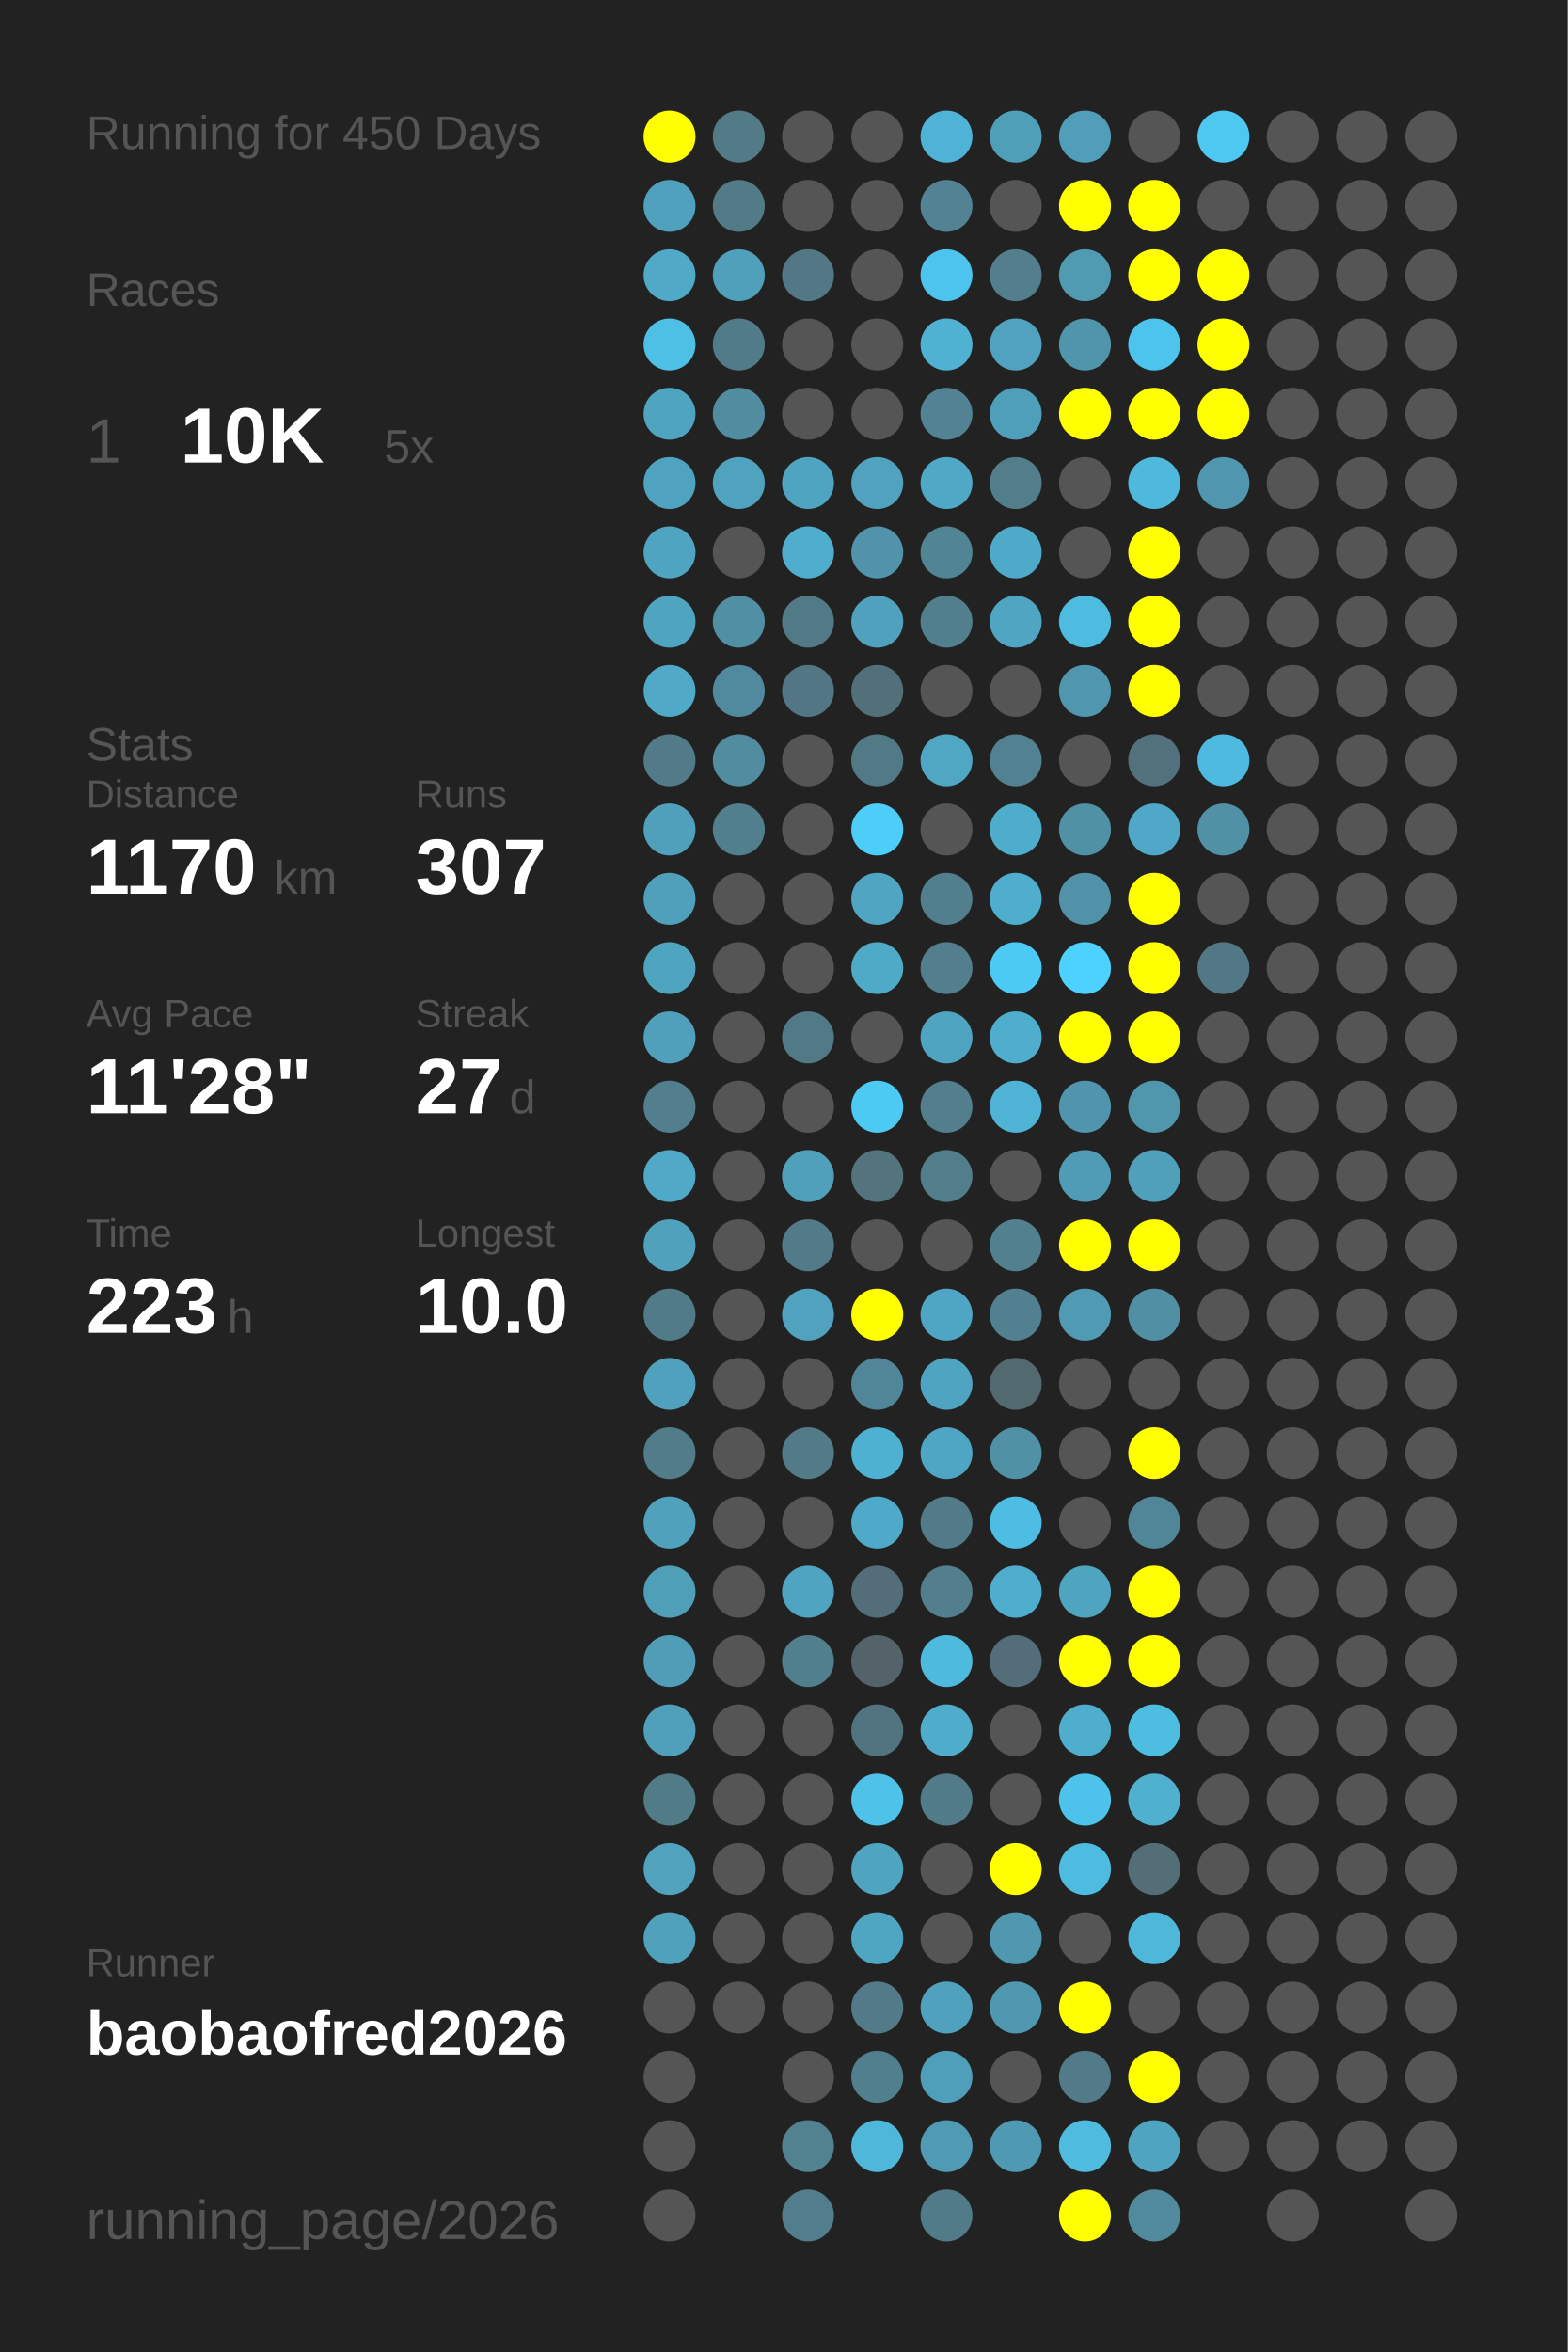
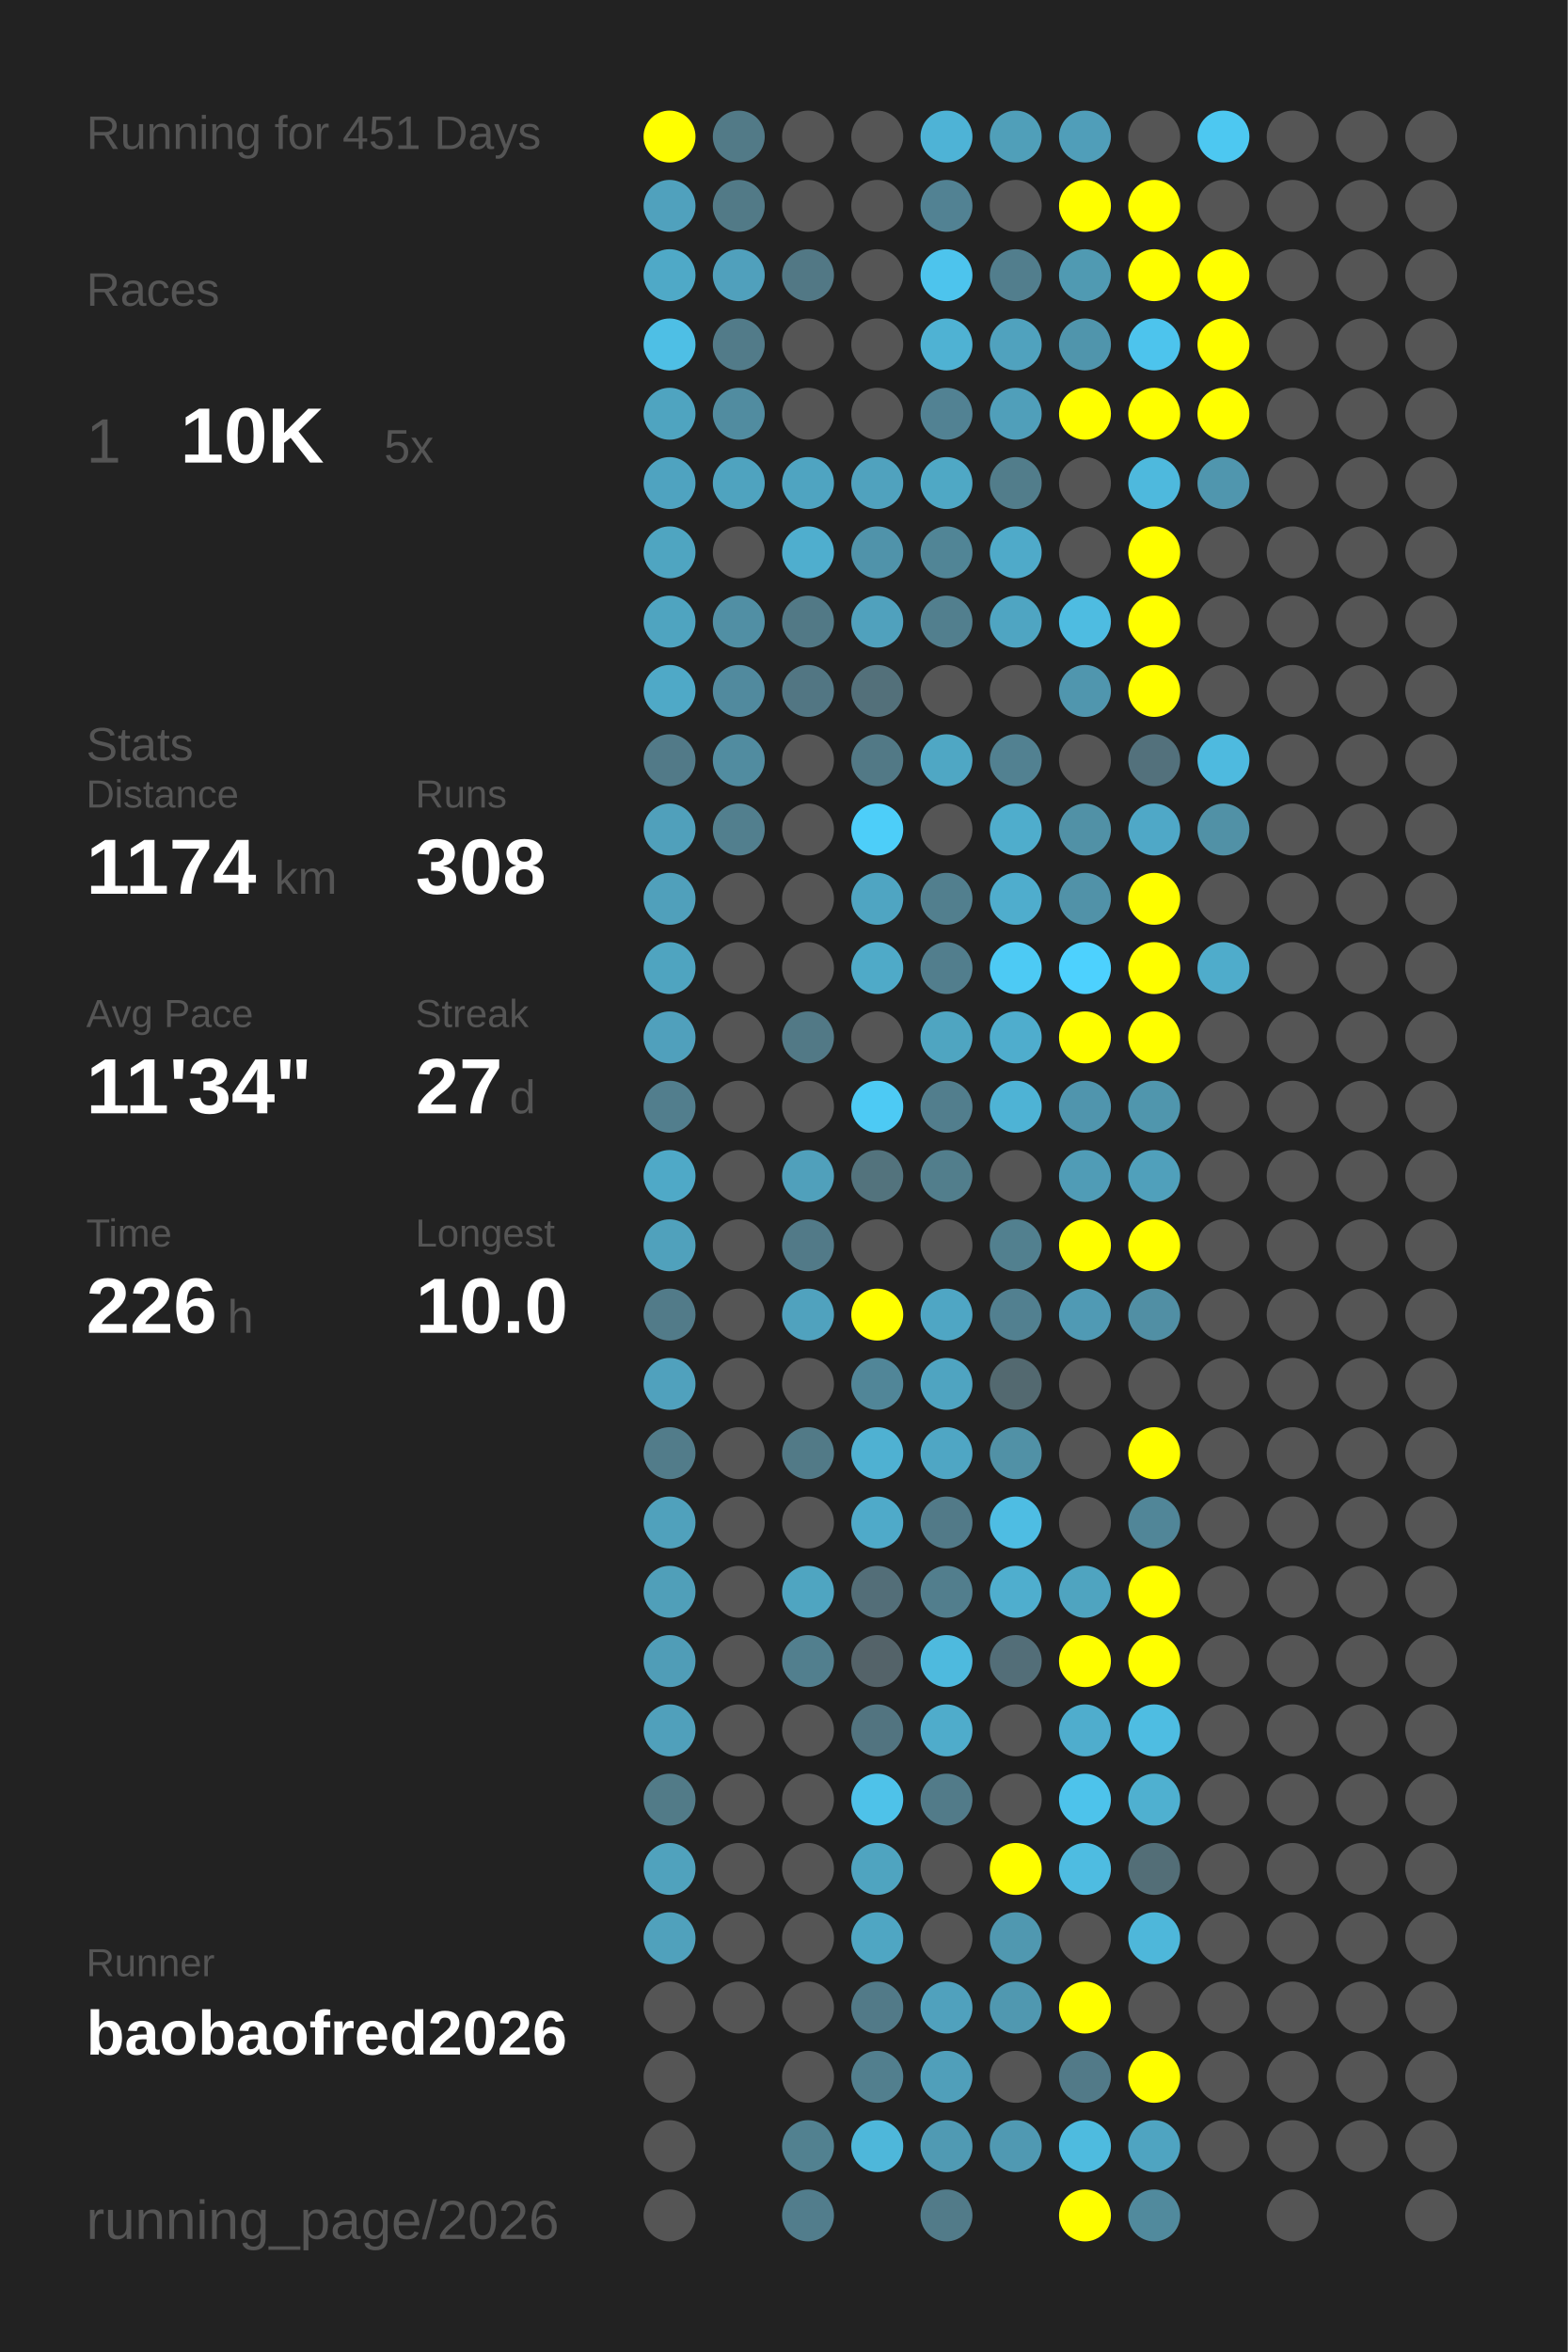
<svg xmlns="http://www.w3.org/2000/svg" baseProfile="full" height="300mm" version="1.1" viewBox="0,0,200,300" width="200mm">
  <defs />
  <rect fill="#222222" height="300" width="200" x="0" y="0" />
-   <text fill="#555555" style="font-size:6px; font-family:Arial;" x="11" y="19">Running for 450 Days</text>
+   <text fill="#555555" style="font-size:6px; font-family:Arial;" x="11" y="19">Running for 451 Days</text>
  <text fill="#555555" style="font-size:6px; font-family:Arial;" x="11" y="39">Races</text>
  <text fill="#555555" style="font-size:8px; font-family:Arial;" x="11" y="59">1</text>
  <text fill="#FFFFFF" style="font-size:10px; font-family:Arial; font-weight:bold;" x="23" y="59">10K</text>
  <text fill="#555555" style="font-size:6px; font-family:Arial;" x="49" y="59">5x</text>
  <text fill="#555555" style="font-size:6px; font-family:Arial;" x="11" y="97">Stats</text>
  <text fill="#555555" style="font-size:5px; font-family:Arial;" x="11" y="103">Distance</text>
-   <text fill="#FFFFFF" style="font-size:10px; font-family:Arial; font-weight:bold;" x="11" y="114">1170</text>
+   <text fill="#FFFFFF" style="font-size:10px; font-family:Arial; font-weight:bold;" x="11" y="114">1174</text>
  <text fill="#555555" style="font-size:6px; font-family:Arial;" x="35" y="114">km</text>
  <text fill="#555555" style="font-size:5px; font-family:Arial;" x="53" y="103">Runs</text>
-   <text fill="#FFFFFF" style="font-size:10px; font-family:Arial; font-weight:bold;" x="53" y="114">307</text>
+   <text fill="#FFFFFF" style="font-size:10px; font-family:Arial; font-weight:bold;" x="53" y="114">308</text>
  <text fill="#555555" style="font-size:5px; font-family:Arial;" x="11" y="131">Avg Pace</text>
-   <text fill="#FFFFFF" style="font-size:10px; font-family:Arial; font-weight:bold;" x="11" y="142">11'28"</text>
+   <text fill="#FFFFFF" style="font-size:10px; font-family:Arial; font-weight:bold;" x="11" y="142">11'34"</text>
  <text fill="#555555" style="font-size:5px; font-family:Arial;" x="53" y="131">Streak</text>
  <text fill="#FFFFFF" style="font-size:10px; font-family:Arial; font-weight:bold;" x="53" y="142">27</text>
  <text fill="#555555" style="font-size:6px; font-family:Arial;" x="65" y="142">d</text>
  <text fill="#555555" style="font-size:5px; font-family:Arial;" x="11" y="159">Time</text>
-   <text fill="#FFFFFF" style="font-size:10px; font-family:Arial; font-weight:bold;" x="11" y="170">223</text>
+   <text fill="#FFFFFF" style="font-size:10px; font-family:Arial; font-weight:bold;" x="11" y="170">226</text>
  <text fill="#555555" style="font-size:6px; font-family:Arial;" x="29" y="170">h</text>
  <text fill="#555555" style="font-size:5px; font-family:Arial;" x="53" y="159">Longest</text>
  <text fill="#FFFFFF" style="font-size:10px; font-family:Arial; font-weight:bold;" x="53" y="170">10.0</text>
  <text fill="#555555" style="font-size:5px; font-family:Arial;" x="11" y="252.065">Runner</text>
  <text fill="#FFFFFF" style="font-size:8px; font-family:Arial; font-weight:bold;" x="11" y="262.065">baobaofred2026</text>
  <text fill="#555555" style="font-size:7px; font-family:Arial;" x="11" y="285.581">running_page/2026</text>
  <circle cx="85.417" cy="17.419" fill="#FFFF00" r="3.312" />
  <circle cx="85.417" cy="26.258" fill="#50a1bd" r="3.312" />
  <circle cx="85.417" cy="35.097" fill="#4fa9c7" r="3.312" />
  <circle cx="85.417" cy="43.935" fill="#4ebfe5" r="3.312" />
  <circle cx="85.417" cy="52.774" fill="#4fa4c0" r="3.312" />
  <circle cx="85.417" cy="61.613" fill="#4fa3c0" r="3.312" />
  <circle cx="85.417" cy="70.452" fill="#4fa5c1" r="3.312" />
  <circle cx="85.417" cy="79.29" fill="#4fa4c0" r="3.312" />
  <circle cx="85.417" cy="88.129" fill="#4fa9c7" r="3.312" />
  <circle cx="85.417" cy="96.968" fill="#527a88" r="3.312" />
  <circle cx="85.417" cy="105.806" fill="#50a0bb" r="3.312" />
  <circle cx="85.417" cy="114.645" fill="#50a0bb" r="3.312" />
  <circle cx="85.417" cy="123.484" fill="#4fa4c0" r="3.312" />
  <circle cx="85.417" cy="132.323" fill="#50a0bc" r="3.312" />
  <circle cx="85.417" cy="141.161" fill="#527e8d" r="3.312" />
  <circle cx="85.417" cy="150" fill="#4fa9c7" r="3.312" />
  <circle cx="85.417" cy="158.839" fill="#50a1bc" r="3.312" />
  <circle cx="85.417" cy="167.677" fill="#527b89" r="3.312" />
  <circle cx="85.417" cy="176.516" fill="#50a1bd" r="3.312" />
  <circle cx="85.417" cy="185.355" fill="#527c8a" r="3.312" />
  <circle cx="85.417" cy="194.194" fill="#50a1bc" r="3.312" />
  <circle cx="85.417" cy="203.032" fill="#509fb9" r="3.312" />
  <circle cx="85.417" cy="211.871" fill="#509db7" r="3.312" />
  <circle cx="85.417" cy="220.71" fill="#50a0bb" r="3.312" />
  <circle cx="85.417" cy="229.548" fill="#527b88" r="3.312" />
  <circle cx="85.417" cy="238.387" fill="#50a2bd" r="3.312" />
  <circle cx="85.417" cy="247.226" fill="#50a1bc" r="3.312" />
  <circle cx="85.417" cy="256.065" fill="#555555" r="3.312" />
  <circle cx="85.417" cy="264.903" fill="#555555" r="3.312" />
  <circle cx="85.417" cy="273.742" fill="#555555" r="3.312" />
  <circle cx="85.417" cy="282.581" fill="#555555" r="3.312" />
  <circle cx="94.25" cy="17.419" fill="#527a87" r="3.312" />
  <circle cx="94.25" cy="26.258" fill="#527a87" r="3.312" />
  <circle cx="94.25" cy="35.097" fill="#50a0bc" r="3.312" />
  <circle cx="94.25" cy="43.935" fill="#527b89" r="3.312" />
  <circle cx="94.25" cy="52.774" fill="#518ca0" r="3.312" />
  <circle cx="94.25" cy="61.613" fill="#4fa3bf" r="3.312" />
  <circle cx="94.25" cy="70.452" fill="#555555" r="3.312" />
  <circle cx="94.25" cy="79.29" fill="#518fa4" r="3.312" />
  <circle cx="94.25" cy="88.129" fill="#518a9e" r="3.312" />
  <circle cx="94.25" cy="96.968" fill="#518ca0" r="3.312" />
  <circle cx="94.25" cy="105.806" fill="#527f8e" r="3.312" />
  <circle cx="94.25" cy="114.645" fill="#555555" r="3.312" />
  <circle cx="94.25" cy="123.484" fill="#555555" r="3.312" />
  <circle cx="94.25" cy="132.323" fill="#555555" r="3.312" />
  <circle cx="94.25" cy="141.161" fill="#555555" r="3.312" />
  <circle cx="94.25" cy="150" fill="#555555" r="3.312" />
  <circle cx="94.25" cy="158.839" fill="#555555" r="3.312" />
  <circle cx="94.25" cy="167.677" fill="#555555" r="3.312" />
  <circle cx="94.25" cy="176.516" fill="#555555" r="3.312" />
  <circle cx="94.25" cy="185.355" fill="#555555" r="3.312" />
  <circle cx="94.25" cy="194.194" fill="#555555" r="3.312" />
  <circle cx="94.25" cy="203.032" fill="#555555" r="3.312" />
  <circle cx="94.25" cy="211.871" fill="#555555" r="3.312" />
  <circle cx="94.25" cy="220.71" fill="#555555" r="3.312" />
  <circle cx="94.25" cy="229.548" fill="#555555" r="3.312" />
  <circle cx="94.25" cy="238.387" fill="#555555" r="3.312" />
  <circle cx="94.25" cy="247.226" fill="#555555" r="3.312" />
  <circle cx="94.25" cy="256.065" fill="#555555" r="3.312" />
  <circle cx="103.083" cy="17.419" fill="#555555" r="3.312" />
  <circle cx="103.083" cy="26.258" fill="#555555" r="3.312" />
  <circle cx="103.083" cy="35.097" fill="#527885" r="3.312" />
  <circle cx="103.083" cy="43.935" fill="#555555" r="3.312" />
  <circle cx="103.083" cy="52.774" fill="#555555" r="3.312" />
  <circle cx="103.083" cy="61.613" fill="#4fa4c1" r="3.312" />
  <circle cx="103.083" cy="70.452" fill="#4faece" r="3.312" />
  <circle cx="103.083" cy="79.29" fill="#527986" r="3.312" />
  <circle cx="103.083" cy="88.129" fill="#527683" r="3.312" />
  <circle cx="103.083" cy="96.968" fill="#555555" r="3.312" />
  <circle cx="103.083" cy="105.806" fill="#555555" r="3.312" />
  <circle cx="103.083" cy="114.645" fill="#555555" r="3.312" />
  <circle cx="103.083" cy="123.484" fill="#555555" r="3.312" />
  <circle cx="103.083" cy="132.323" fill="#527986" r="3.312" />
  <circle cx="103.083" cy="141.161" fill="#555555" r="3.312" />
  <circle cx="103.083" cy="150" fill="#50a0bb" r="3.312" />
  <circle cx="103.083" cy="158.839" fill="#527a88" r="3.312" />
  <circle cx="103.083" cy="167.677" fill="#50a2be" r="3.312" />
  <circle cx="103.083" cy="176.516" fill="#555555" r="3.312" />
  <circle cx="103.083" cy="185.355" fill="#527a87" r="3.312" />
  <circle cx="103.083" cy="194.194" fill="#555555" r="3.312" />
  <circle cx="103.083" cy="203.032" fill="#4fa5c1" r="3.312" />
  <circle cx="103.083" cy="211.871" fill="#527f8e" r="3.312" />
  <circle cx="103.083" cy="220.71" fill="#555555" r="3.312" />
  <circle cx="103.083" cy="229.548" fill="#555555" r="3.312" />
  <circle cx="103.083" cy="238.387" fill="#555555" r="3.312" />
  <circle cx="103.083" cy="247.226" fill="#555555" r="3.312" />
  <circle cx="103.083" cy="256.065" fill="#555555" r="3.312" />
  <circle cx="103.083" cy="264.903" fill="#555555" r="3.312" />
  <circle cx="103.083" cy="273.742" fill="#528190" r="3.312" />
  <circle cx="103.083" cy="282.581" fill="#527d8c" r="3.312" />
  <circle cx="111.917" cy="17.419" fill="#555555" r="3.312" />
  <circle cx="111.917" cy="26.258" fill="#555555" r="3.312" />
  <circle cx="111.917" cy="35.097" fill="#555555" r="3.312" />
  <circle cx="111.917" cy="43.935" fill="#555555" r="3.312" />
  <circle cx="111.917" cy="52.774" fill="#555555" r="3.312" />
  <circle cx="111.917" cy="61.613" fill="#50a2be" r="3.312" />
  <circle cx="111.917" cy="70.452" fill="#5093aa" r="3.312" />
  <circle cx="111.917" cy="79.29" fill="#50a1bd" r="3.312" />
  <circle cx="111.917" cy="88.129" fill="#53707a" r="3.312" />
  <circle cx="111.917" cy="96.968" fill="#527986" r="3.312" />
  <circle cx="111.917" cy="105.806" fill="#4dcef9" r="3.312" />
  <circle cx="111.917" cy="114.645" fill="#4fa5c2" r="3.312" />
  <circle cx="111.917" cy="123.484" fill="#4faac8" r="3.312" />
  <circle cx="111.917" cy="132.323" fill="#555555" r="3.312" />
  <circle cx="111.917" cy="141.161" fill="#4dcaf4" r="3.312" />
  <circle cx="111.917" cy="150" fill="#53737d" r="3.312" />
  <circle cx="111.917" cy="158.839" fill="#555555" r="3.312" />
  <circle cx="111.917" cy="167.677" fill="#FFFF00" r="3.312" />
  <circle cx="111.917" cy="176.516" fill="#518698" r="3.312" />
  <circle cx="111.917" cy="185.355" fill="#4fb1d2" r="3.312" />
  <circle cx="111.917" cy="194.194" fill="#4faac9" r="3.312" />
  <circle cx="111.917" cy="203.032" fill="#536e78" r="3.312" />
  <circle cx="111.917" cy="211.871" fill="#546369" r="3.312" />
  <circle cx="111.917" cy="220.71" fill="#527480" r="3.312" />
  <circle cx="111.917" cy="229.548" fill="#4ec2e9" r="3.312" />
  <circle cx="111.917" cy="238.387" fill="#4fa4c0" r="3.312" />
  <circle cx="111.917" cy="247.226" fill="#4fa6c3" r="3.312" />
  <circle cx="111.917" cy="256.065" fill="#527a88" r="3.312" />
  <circle cx="111.917" cy="264.903" fill="#527f8e" r="3.312" />
  <circle cx="111.917" cy="273.742" fill="#4eb7da" r="3.312" />
  <circle cx="120.75" cy="17.419" fill="#4eb3d6" r="3.312" />
  <circle cx="120.75" cy="26.258" fill="#528293" r="3.312" />
  <circle cx="120.75" cy="35.097" fill="#4dc4ed" r="3.312" />
  <circle cx="120.75" cy="43.935" fill="#4fb2d3" r="3.312" />
  <circle cx="120.75" cy="52.774" fill="#528293" r="3.312" />
  <circle cx="120.75" cy="61.613" fill="#4fa8c5" r="3.312" />
  <circle cx="120.75" cy="70.452" fill="#518596" r="3.312" />
  <circle cx="120.75" cy="79.29" fill="#527f8e" r="3.312" />
  <circle cx="120.75" cy="88.129" fill="#555555" r="3.312" />
  <circle cx="120.75" cy="96.968" fill="#4fa7c4" r="3.312" />
  <circle cx="120.75" cy="105.806" fill="#555555" r="3.312" />
  <circle cx="120.75" cy="114.645" fill="#527f8e" r="3.312" />
  <circle cx="120.75" cy="123.484" fill="#527e8d" r="3.312" />
  <circle cx="120.75" cy="132.323" fill="#4fa5c1" r="3.312" />
  <circle cx="120.75" cy="141.161" fill="#527e8d" r="3.312" />
  <circle cx="120.75" cy="150" fill="#527e8c" r="3.312" />
  <circle cx="120.75" cy="158.839" fill="#555555" r="3.312" />
  <circle cx="120.75" cy="167.677" fill="#4fa6c4" r="3.312" />
  <circle cx="120.75" cy="176.516" fill="#4fa4c1" r="3.312" />
  <circle cx="120.75" cy="185.355" fill="#4fa6c4" r="3.312" />
  <circle cx="120.75" cy="194.194" fill="#527a88" r="3.312" />
  <circle cx="120.75" cy="203.032" fill="#527e8d" r="3.312" />
  <circle cx="120.75" cy="211.871" fill="#4ebade" r="3.312" />
  <circle cx="120.75" cy="220.71" fill="#4faccb" r="3.312" />
  <circle cx="120.75" cy="229.548" fill="#527b89" r="3.312" />
  <circle cx="120.75" cy="238.387" fill="#555555" r="3.312" />
  <circle cx="120.75" cy="247.226" fill="#555555" r="3.312" />
  <circle cx="120.75" cy="256.065" fill="#50a1bd" r="3.312" />
  <circle cx="120.75" cy="264.903" fill="#509fba" r="3.312" />
  <circle cx="120.75" cy="273.742" fill="#509ab3" r="3.312" />
  <circle cx="120.75" cy="282.581" fill="#527b89" r="3.312" />
  <circle cx="129.583" cy="17.419" fill="#509fb9" r="3.312" />
  <circle cx="129.583" cy="26.258" fill="#555555" r="3.312" />
  <circle cx="129.583" cy="35.097" fill="#527e8d" r="3.312" />
  <circle cx="129.583" cy="43.935" fill="#50a2be" r="3.312" />
  <circle cx="129.583" cy="52.774" fill="#509fba" r="3.312" />
  <circle cx="129.583" cy="61.613" fill="#527d8b" r="3.312" />
  <circle cx="129.583" cy="70.452" fill="#4faac9" r="3.312" />
  <circle cx="129.583" cy="79.29" fill="#4fa5c2" r="3.312" />
  <circle cx="129.583" cy="88.129" fill="#555555" r="3.312" />
  <circle cx="129.583" cy="96.968" fill="#528191" r="3.312" />
  <circle cx="129.583" cy="105.806" fill="#4fadcc" r="3.312" />
  <circle cx="129.583" cy="114.645" fill="#4fadcd" r="3.312" />
  <circle cx="129.583" cy="123.484" fill="#4dcaf4" r="3.312" />
  <circle cx="129.583" cy="132.323" fill="#4fadcd" r="3.312" />
  <circle cx="129.583" cy="141.161" fill="#4eb3d5" r="3.312" />
  <circle cx="129.583" cy="150" fill="#555555" r="3.312" />
  <circle cx="129.583" cy="158.839" fill="#52808f" r="3.312" />
  <circle cx="129.583" cy="167.677" fill="#528090" r="3.312" />
  <circle cx="129.583" cy="176.516" fill="#536970" r="3.312" />
  <circle cx="129.583" cy="185.355" fill="#5191a6" r="3.312" />
  <circle cx="129.583" cy="194.194" fill="#4ebde3" r="3.312" />
  <circle cx="129.583" cy="203.032" fill="#4faece" r="3.312" />
  <circle cx="129.583" cy="211.871" fill="#536e78" r="3.312" />
  <circle cx="129.583" cy="220.71" fill="#555555" r="3.312" />
  <circle cx="129.583" cy="229.548" fill="#555555" r="3.312" />
  <circle cx="129.583" cy="238.387" fill="#FFFF00" r="3.312" />
  <circle cx="129.583" cy="247.226" fill="#5098b0" r="3.312" />
  <circle cx="129.583" cy="256.065" fill="#5098b0" r="3.312" />
  <circle cx="129.583" cy="264.903" fill="#555555" r="3.312" />
  <circle cx="129.583" cy="273.742" fill="#5099b2" r="3.312" />
  <circle cx="138.417" cy="17.419" fill="#509eb9" r="3.312" />
  <circle cx="138.417" cy="26.258" fill="#FFFF00" r="3.312" />
  <circle cx="138.417" cy="35.097" fill="#509ab2" r="3.312" />
  <circle cx="138.417" cy="43.935" fill="#5095ac" r="3.312" />
  <circle cx="138.417" cy="52.774" fill="#FFFF00" r="3.312" />
  <circle cx="138.417" cy="61.613" fill="#555555" r="3.312" />
  <circle cx="138.417" cy="70.452" fill="#555555" r="3.312" />
  <circle cx="138.417" cy="79.29" fill="#4ebce1" r="3.312" />
  <circle cx="138.417" cy="88.129" fill="#5096ae" r="3.312" />
  <circle cx="138.417" cy="96.968" fill="#555555" r="3.312" />
  <circle cx="138.417" cy="105.806" fill="#5191a6" r="3.312" />
  <circle cx="138.417" cy="114.645" fill="#5192a8" r="3.312" />
  <circle cx="138.417" cy="123.484" fill="#4dd1fe" r="3.312" />
  <circle cx="138.417" cy="132.323" fill="#FFFF00" r="3.312" />
  <circle cx="138.417" cy="141.161" fill="#5095ad" r="3.312" />
  <circle cx="138.417" cy="150" fill="#509cb6" r="3.312" />
  <circle cx="138.417" cy="158.839" fill="#FFFF00" r="3.312" />
  <circle cx="138.417" cy="167.677" fill="#509ab4" r="3.312" />
  <circle cx="138.417" cy="176.516" fill="#555555" r="3.312" />
  <circle cx="138.417" cy="185.355" fill="#555555" r="3.312" />
  <circle cx="138.417" cy="194.194" fill="#555555" r="3.312" />
  <circle cx="138.417" cy="203.032" fill="#4fa4c0" r="3.312" />
  <circle cx="138.417" cy="211.871" fill="#FFFF00" r="3.312" />
  <circle cx="138.417" cy="220.71" fill="#4fadcd" r="3.312" />
  <circle cx="138.417" cy="229.548" fill="#4dc3eb" r="3.312" />
  <circle cx="138.417" cy="238.387" fill="#4ebce1" r="3.312" />
  <circle cx="138.417" cy="247.226" fill="#555555" r="3.312" />
  <circle cx="138.417" cy="256.065" fill="#FFFF00" r="3.312" />
  <circle cx="138.417" cy="264.903" fill="#527a88" r="3.312" />
  <circle cx="138.417" cy="273.742" fill="#4ebbdf" r="3.312" />
  <circle cx="138.417" cy="282.581" fill="#FFFF00" r="3.312" />
  <circle cx="147.25" cy="17.419" fill="#555555" r="3.312" />
  <circle cx="147.25" cy="26.258" fill="#FFFF00" r="3.312" />
  <circle cx="147.25" cy="35.097" fill="#FFFF00" r="3.312" />
  <circle cx="147.25" cy="43.935" fill="#4dc4ed" r="3.312" />
  <circle cx="147.25" cy="52.774" fill="#FFFF00" r="3.312" />
  <circle cx="147.25" cy="61.613" fill="#4eb9dd" r="3.312" />
  <circle cx="147.25" cy="70.452" fill="#FFFF00" r="3.312" />
  <circle cx="147.25" cy="79.29" fill="#FFFF00" r="3.312" />
  <circle cx="147.25" cy="88.129" fill="#FFFF00" r="3.312" />
  <circle cx="147.25" cy="96.968" fill="#53717c" r="3.312" />
  <circle cx="147.25" cy="105.806" fill="#4fa8c7" r="3.312" />
  <circle cx="147.25" cy="114.645" fill="#FFFF00" r="3.312" />
  <circle cx="147.25" cy="123.484" fill="#FFFF00" r="3.312" />
  <circle cx="147.25" cy="132.323" fill="#FFFF00" r="3.312" />
  <circle cx="147.25" cy="141.161" fill="#5096ad" r="3.312" />
  <circle cx="147.25" cy="150" fill="#50a0bb" r="3.312" />
  <circle cx="147.25" cy="158.839" fill="#FFFF00" r="3.312" />
  <circle cx="147.25" cy="167.677" fill="#518fa4" r="3.312" />
  <circle cx="147.25" cy="176.516" fill="#555555" r="3.312" />
  <circle cx="147.25" cy="185.355" fill="#FFFF00" r="3.312" />
  <circle cx="147.25" cy="194.194" fill="#518698" r="3.312" />
  <circle cx="147.25" cy="203.032" fill="#FFFF00" r="3.312" />
  <circle cx="147.25" cy="211.871" fill="#FFFF00" r="3.312" />
  <circle cx="147.25" cy="220.71" fill="#4ebde2" r="3.312" />
  <circle cx="147.25" cy="229.548" fill="#4fb0d0" r="3.312" />
  <circle cx="147.25" cy="238.387" fill="#536e77" r="3.312" />
  <circle cx="147.25" cy="247.226" fill="#4eb7da" r="3.312" />
  <circle cx="147.25" cy="256.065" fill="#555555" r="3.312" />
  <circle cx="147.25" cy="264.903" fill="#FFFF00" r="3.312" />
  <circle cx="147.25" cy="273.742" fill="#4fa4c1" r="3.312" />
  <circle cx="147.25" cy="282.581" fill="#518a9d" r="3.312" />
  <circle cx="156.083" cy="17.419" fill="#4dc8f1" r="3.312" />
  <circle cx="156.083" cy="26.258" fill="#555555" r="3.312" />
  <circle cx="156.083" cy="35.097" fill="#FFFF00" r="3.312" />
  <circle cx="156.083" cy="43.935" fill="#FFFF00" r="3.312" />
  <circle cx="156.083" cy="52.774" fill="#FFFF00" r="3.312" />
  <circle cx="156.083" cy="61.613" fill="#5096ae" r="3.312" />
  <circle cx="156.083" cy="70.452" fill="#555555" r="3.312" />
  <circle cx="156.083" cy="79.29" fill="#555555" r="3.312" />
  <circle cx="156.083" cy="88.129" fill="#555555" r="3.312" />
  <circle cx="156.083" cy="96.968" fill="#4ebadf" r="3.312" />
  <circle cx="156.083" cy="105.806" fill="#5191a6" r="3.312" />
  <circle cx="156.083" cy="114.645" fill="#555555" r="3.312" />
-   <circle cx="156.083" cy="123.484" fill="#527885" r="3.312" />
+   <circle cx="156.083" cy="123.484" fill="#4faccb" r="3.312" />
  <circle cx="156.083" cy="132.323" fill="#555555" r="3.312" />
  <circle cx="156.083" cy="141.161" fill="#555555" r="3.312" />
  <circle cx="156.083" cy="150" fill="#555555" r="3.312" />
  <circle cx="156.083" cy="158.839" fill="#555555" r="3.312" />
  <circle cx="156.083" cy="167.677" fill="#555555" r="3.312" />
  <circle cx="156.083" cy="176.516" fill="#555555" r="3.312" />
  <circle cx="156.083" cy="185.355" fill="#555555" r="3.312" />
  <circle cx="156.083" cy="194.194" fill="#555555" r="3.312" />
  <circle cx="156.083" cy="203.032" fill="#555555" r="3.312" />
  <circle cx="156.083" cy="211.871" fill="#555555" r="3.312" />
  <circle cx="156.083" cy="220.71" fill="#555555" r="3.312" />
  <circle cx="156.083" cy="229.548" fill="#555555" r="3.312" />
  <circle cx="156.083" cy="238.387" fill="#555555" r="3.312" />
  <circle cx="156.083" cy="247.226" fill="#555555" r="3.312" />
  <circle cx="156.083" cy="256.065" fill="#555555" r="3.312" />
  <circle cx="156.083" cy="264.903" fill="#555555" r="3.312" />
  <circle cx="156.083" cy="273.742" fill="#555555" r="3.312" />
  <circle cx="164.917" cy="17.419" fill="#555555" r="3.312" />
  <circle cx="164.917" cy="26.258" fill="#555555" r="3.312" />
  <circle cx="164.917" cy="35.097" fill="#555555" r="3.312" />
  <circle cx="164.917" cy="43.935" fill="#555555" r="3.312" />
  <circle cx="164.917" cy="52.774" fill="#555555" r="3.312" />
  <circle cx="164.917" cy="61.613" fill="#555555" r="3.312" />
  <circle cx="164.917" cy="70.452" fill="#555555" r="3.312" />
  <circle cx="164.917" cy="79.29" fill="#555555" r="3.312" />
  <circle cx="164.917" cy="88.129" fill="#555555" r="3.312" />
  <circle cx="164.917" cy="96.968" fill="#555555" r="3.312" />
  <circle cx="164.917" cy="105.806" fill="#555555" r="3.312" />
  <circle cx="164.917" cy="114.645" fill="#555555" r="3.312" />
  <circle cx="164.917" cy="123.484" fill="#555555" r="3.312" />
  <circle cx="164.917" cy="132.323" fill="#555555" r="3.312" />
  <circle cx="164.917" cy="141.161" fill="#555555" r="3.312" />
  <circle cx="164.917" cy="150" fill="#555555" r="3.312" />
  <circle cx="164.917" cy="158.839" fill="#555555" r="3.312" />
  <circle cx="164.917" cy="167.677" fill="#555555" r="3.312" />
  <circle cx="164.917" cy="176.516" fill="#555555" r="3.312" />
  <circle cx="164.917" cy="185.355" fill="#555555" r="3.312" />
  <circle cx="164.917" cy="194.194" fill="#555555" r="3.312" />
  <circle cx="164.917" cy="203.032" fill="#555555" r="3.312" />
  <circle cx="164.917" cy="211.871" fill="#555555" r="3.312" />
  <circle cx="164.917" cy="220.71" fill="#555555" r="3.312" />
  <circle cx="164.917" cy="229.548" fill="#555555" r="3.312" />
  <circle cx="164.917" cy="238.387" fill="#555555" r="3.312" />
  <circle cx="164.917" cy="247.226" fill="#555555" r="3.312" />
  <circle cx="164.917" cy="256.065" fill="#555555" r="3.312" />
  <circle cx="164.917" cy="264.903" fill="#555555" r="3.312" />
  <circle cx="164.917" cy="273.742" fill="#555555" r="3.312" />
  <circle cx="164.917" cy="282.581" fill="#555555" r="3.312" />
  <circle cx="173.75" cy="17.419" fill="#555555" r="3.312" />
  <circle cx="173.75" cy="26.258" fill="#555555" r="3.312" />
  <circle cx="173.75" cy="35.097" fill="#555555" r="3.312" />
  <circle cx="173.75" cy="43.935" fill="#555555" r="3.312" />
  <circle cx="173.75" cy="52.774" fill="#555555" r="3.312" />
  <circle cx="173.75" cy="61.613" fill="#555555" r="3.312" />
  <circle cx="173.75" cy="70.452" fill="#555555" r="3.312" />
  <circle cx="173.75" cy="79.29" fill="#555555" r="3.312" />
  <circle cx="173.75" cy="88.129" fill="#555555" r="3.312" />
  <circle cx="173.75" cy="96.968" fill="#555555" r="3.312" />
  <circle cx="173.75" cy="105.806" fill="#555555" r="3.312" />
  <circle cx="173.75" cy="114.645" fill="#555555" r="3.312" />
  <circle cx="173.75" cy="123.484" fill="#555555" r="3.312" />
  <circle cx="173.75" cy="132.323" fill="#555555" r="3.312" />
  <circle cx="173.75" cy="141.161" fill="#555555" r="3.312" />
  <circle cx="173.75" cy="150" fill="#555555" r="3.312" />
  <circle cx="173.75" cy="158.839" fill="#555555" r="3.312" />
  <circle cx="173.75" cy="167.677" fill="#555555" r="3.312" />
  <circle cx="173.75" cy="176.516" fill="#555555" r="3.312" />
  <circle cx="173.75" cy="185.355" fill="#555555" r="3.312" />
  <circle cx="173.75" cy="194.194" fill="#555555" r="3.312" />
  <circle cx="173.75" cy="203.032" fill="#555555" r="3.312" />
  <circle cx="173.75" cy="211.871" fill="#555555" r="3.312" />
  <circle cx="173.75" cy="220.71" fill="#555555" r="3.312" />
  <circle cx="173.75" cy="229.548" fill="#555555" r="3.312" />
  <circle cx="173.75" cy="238.387" fill="#555555" r="3.312" />
  <circle cx="173.75" cy="247.226" fill="#555555" r="3.312" />
  <circle cx="173.75" cy="256.065" fill="#555555" r="3.312" />
  <circle cx="173.75" cy="264.903" fill="#555555" r="3.312" />
  <circle cx="173.75" cy="273.742" fill="#555555" r="3.312" />
  <circle cx="182.583" cy="17.419" fill="#555555" r="3.312" />
  <circle cx="182.583" cy="26.258" fill="#555555" r="3.312" />
  <circle cx="182.583" cy="35.097" fill="#555555" r="3.312" />
  <circle cx="182.583" cy="43.935" fill="#555555" r="3.312" />
  <circle cx="182.583" cy="52.774" fill="#555555" r="3.312" />
  <circle cx="182.583" cy="61.613" fill="#555555" r="3.312" />
  <circle cx="182.583" cy="70.452" fill="#555555" r="3.312" />
  <circle cx="182.583" cy="79.29" fill="#555555" r="3.312" />
  <circle cx="182.583" cy="88.129" fill="#555555" r="3.312" />
  <circle cx="182.583" cy="96.968" fill="#555555" r="3.312" />
  <circle cx="182.583" cy="105.806" fill="#555555" r="3.312" />
  <circle cx="182.583" cy="114.645" fill="#555555" r="3.312" />
  <circle cx="182.583" cy="123.484" fill="#555555" r="3.312" />
  <circle cx="182.583" cy="132.323" fill="#555555" r="3.312" />
  <circle cx="182.583" cy="141.161" fill="#555555" r="3.312" />
  <circle cx="182.583" cy="150" fill="#555555" r="3.312" />
  <circle cx="182.583" cy="158.839" fill="#555555" r="3.312" />
  <circle cx="182.583" cy="167.677" fill="#555555" r="3.312" />
  <circle cx="182.583" cy="176.516" fill="#555555" r="3.312" />
  <circle cx="182.583" cy="185.355" fill="#555555" r="3.312" />
  <circle cx="182.583" cy="194.194" fill="#555555" r="3.312" />
  <circle cx="182.583" cy="203.032" fill="#555555" r="3.312" />
  <circle cx="182.583" cy="211.871" fill="#555555" r="3.312" />
  <circle cx="182.583" cy="220.71" fill="#555555" r="3.312" />
  <circle cx="182.583" cy="229.548" fill="#555555" r="3.312" />
  <circle cx="182.583" cy="238.387" fill="#555555" r="3.312" />
  <circle cx="182.583" cy="247.226" fill="#555555" r="3.312" />
  <circle cx="182.583" cy="256.065" fill="#555555" r="3.312" />
  <circle cx="182.583" cy="264.903" fill="#555555" r="3.312" />
  <circle cx="182.583" cy="273.742" fill="#555555" r="3.312" />
  <circle cx="182.583" cy="282.581" fill="#555555" r="3.312" />
</svg>
